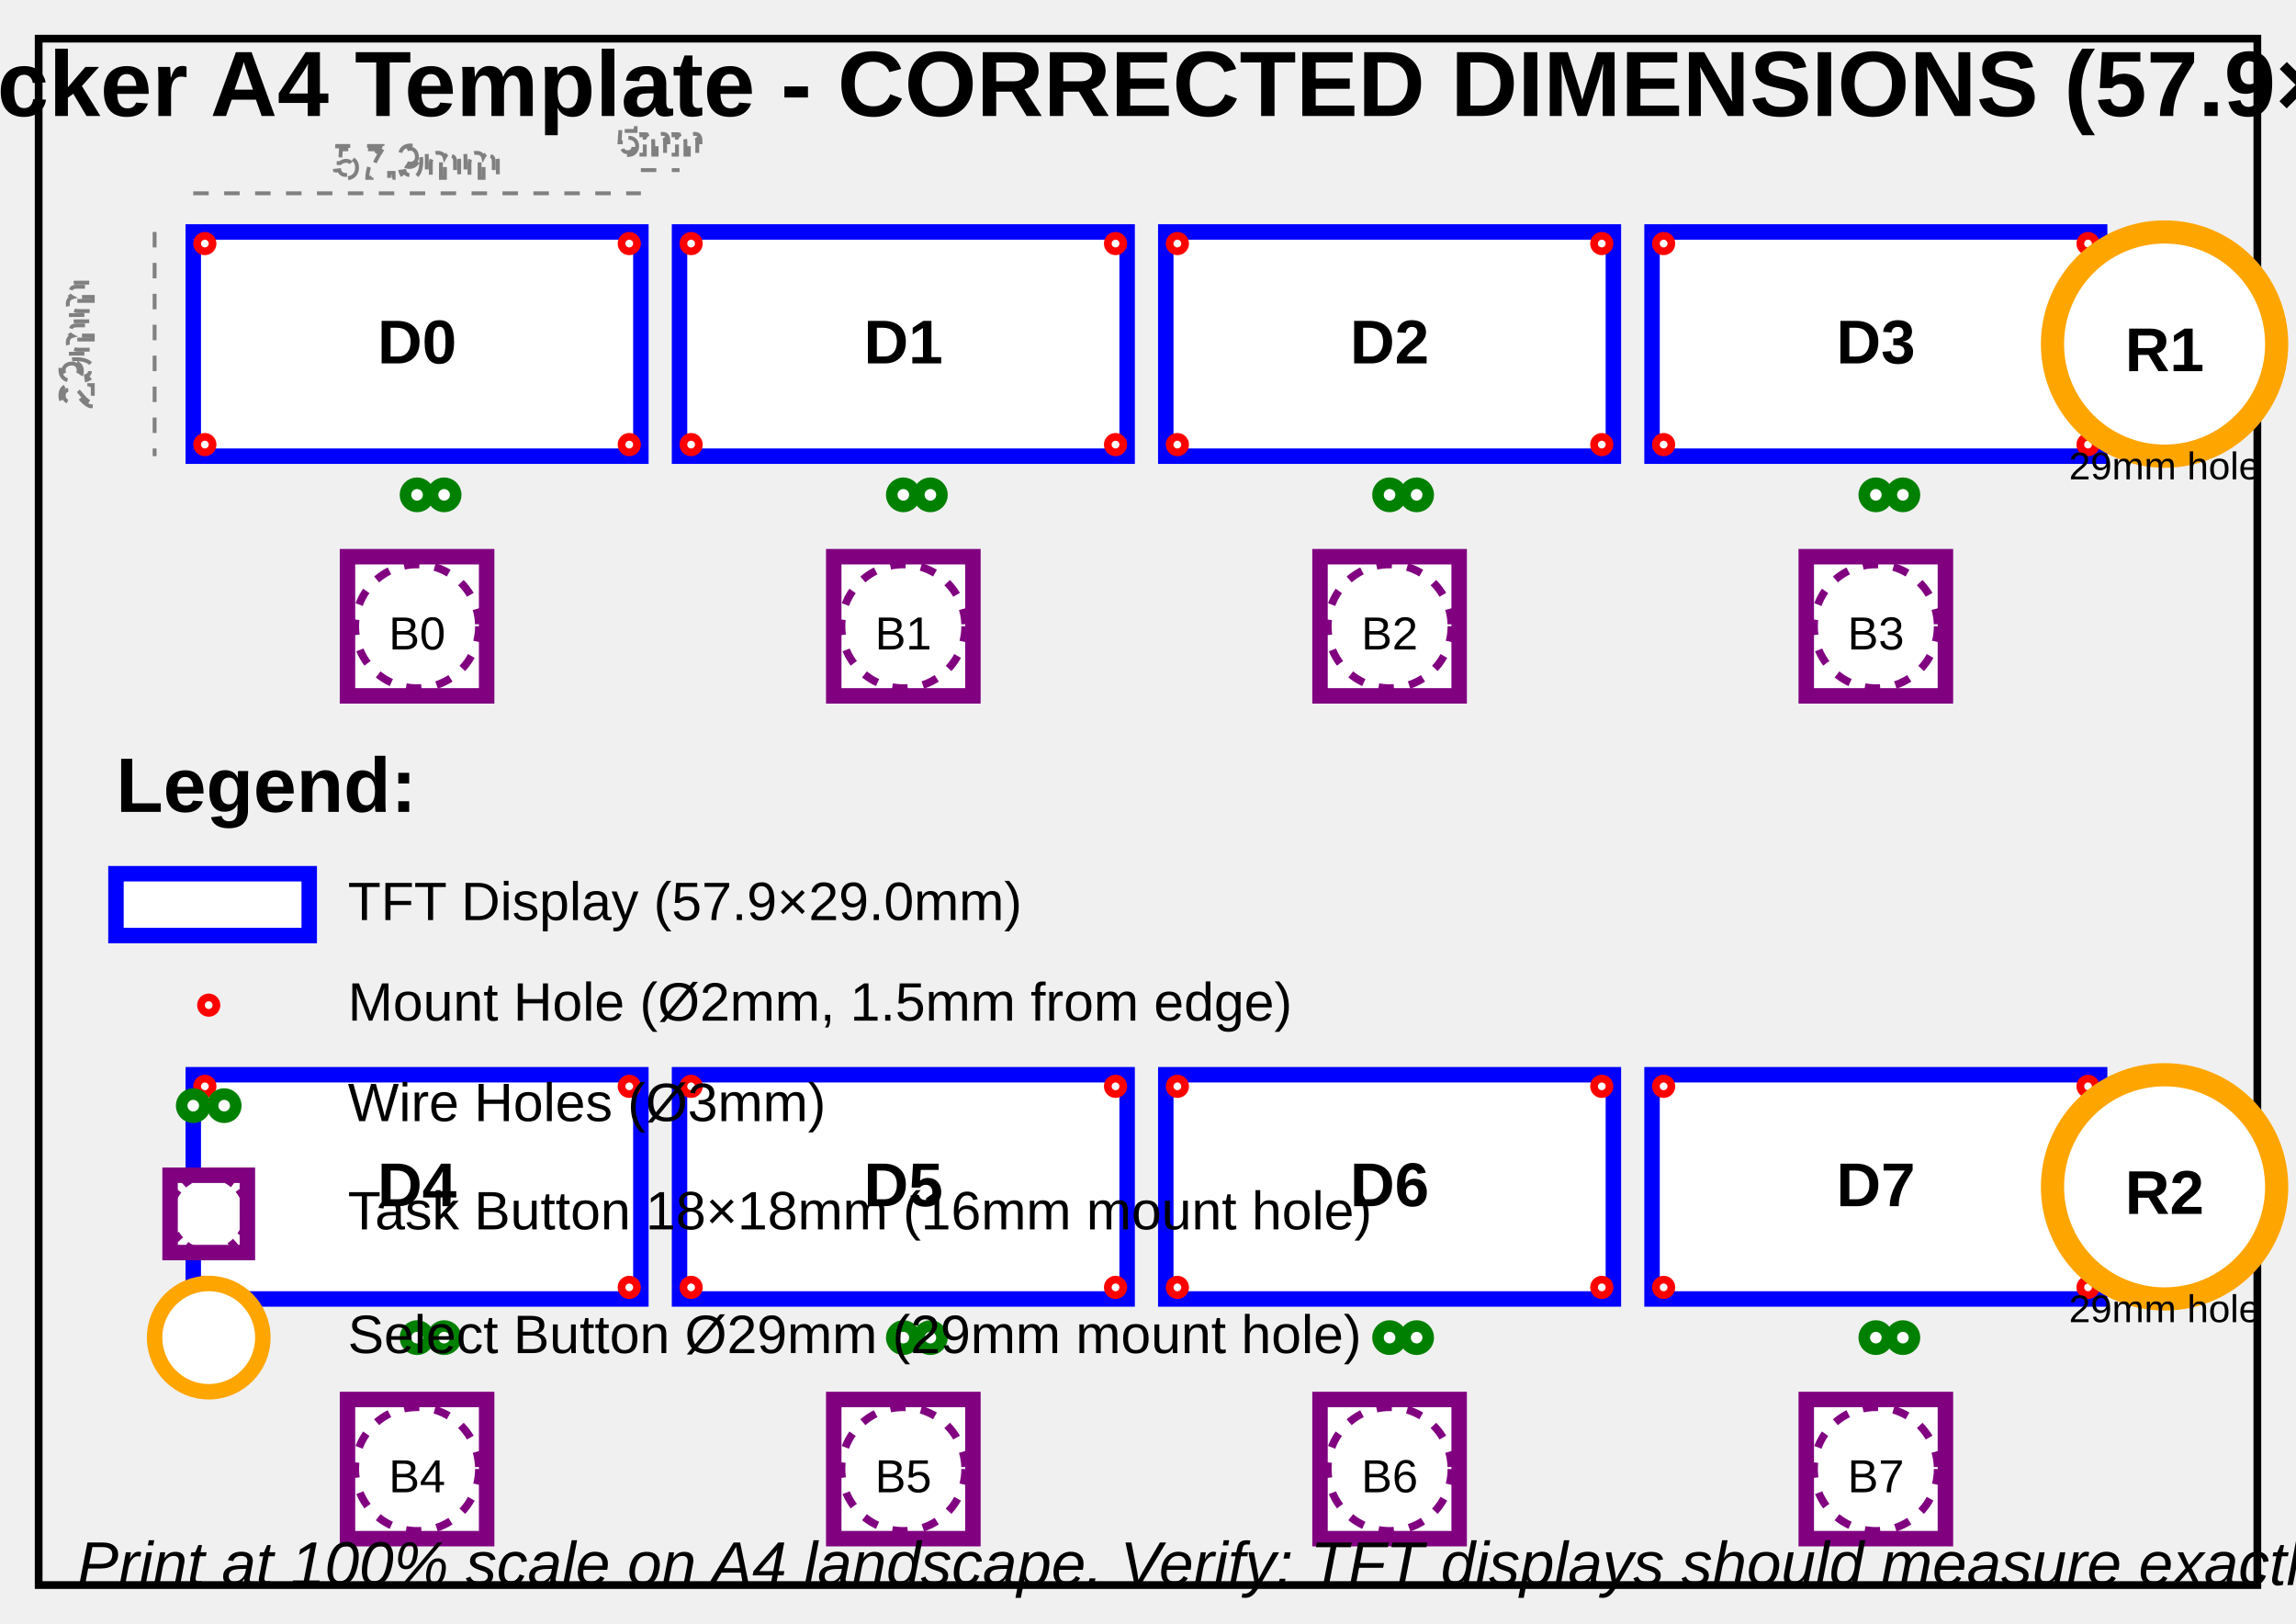
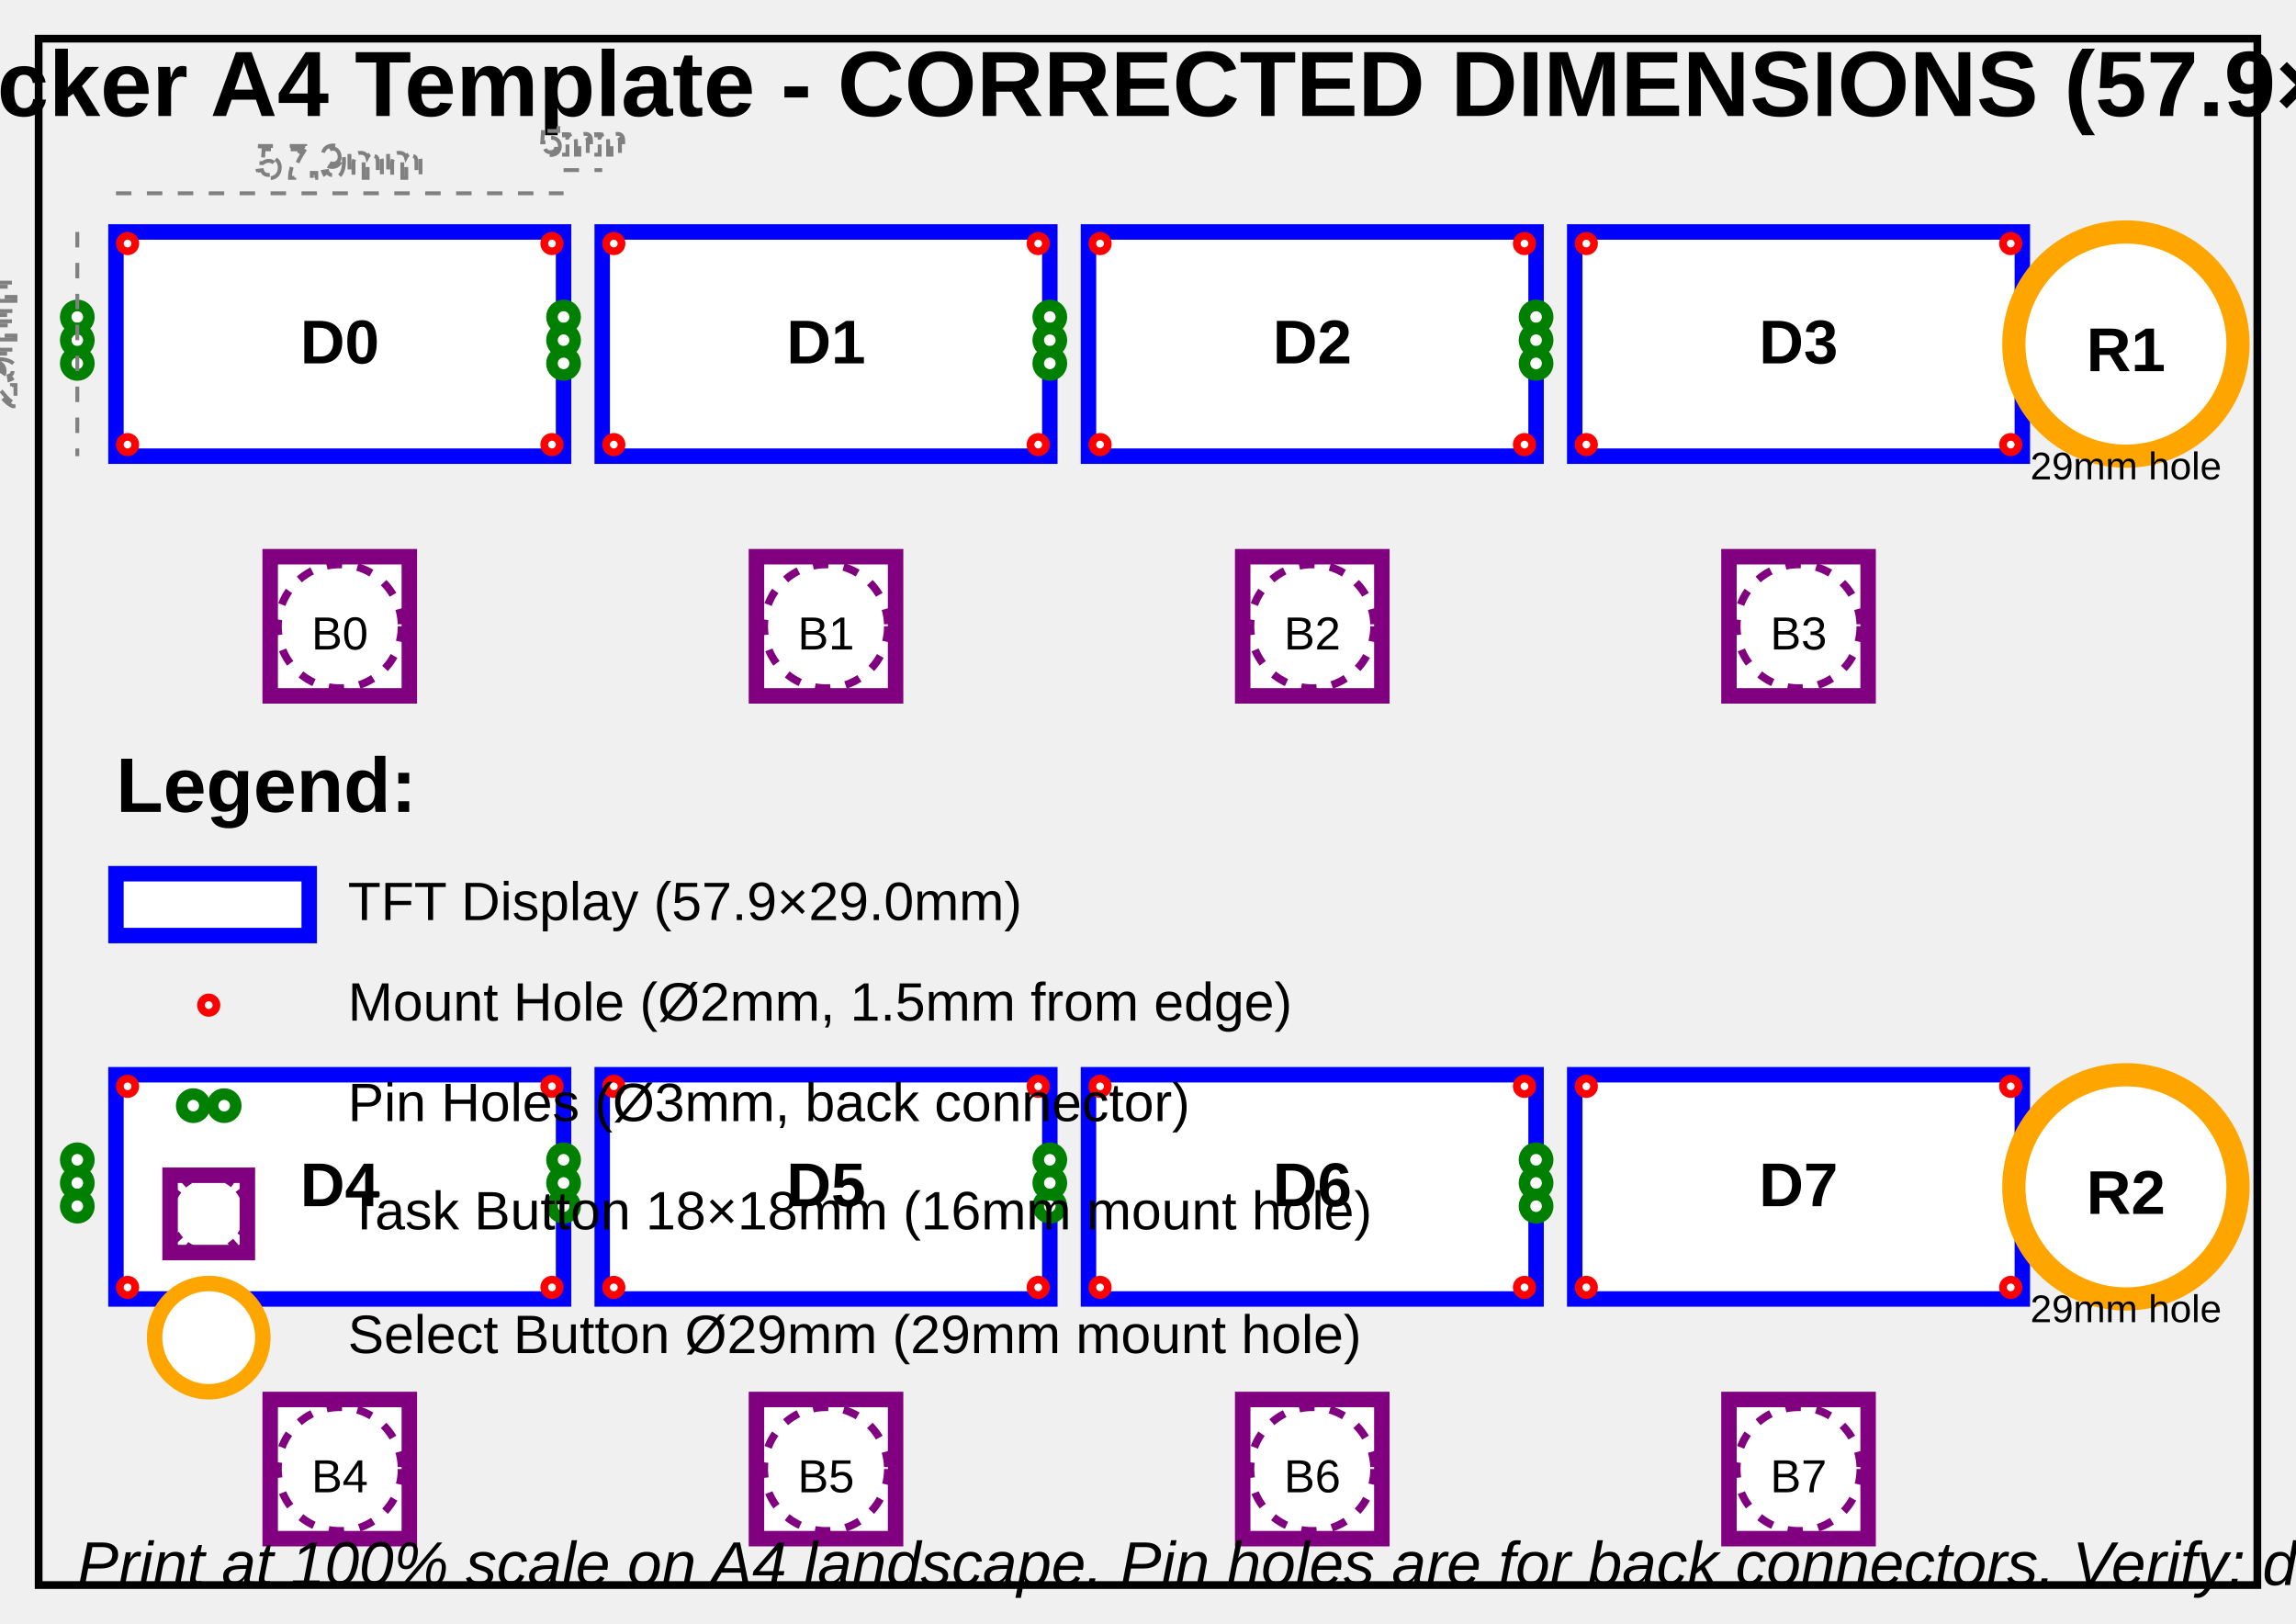
<svg xmlns="http://www.w3.org/2000/svg" width="297mm" height="210mm" viewBox="0 0 297 210">
  <rect x="5" y="5" width="287" height="200" fill="none" stroke="black" stroke-width="1" />
  <text x="148.5" y="15" text-anchor="middle" font-family="Arial" font-size="12" font-weight="bold">
    ChoreTracker A4 Template - CORRECTED DIMENSIONS (57.9×29.0mm)
  </text>
  <g id="display0">
-     <rect x="25" y="30" width="57.9" height="29" fill="white" stroke="blue" stroke-width="2" />
-     <text x="53.95" y="47" text-anchor="middle" font-family="Arial" font-size="8" font-weight="bold">D0</text>
-     <circle cx="26.5" cy="31.5" r="1" fill="white" stroke="red" stroke-width="1" />
-     <circle cx="81.4" cy="31.5" r="1" fill="white" stroke="red" stroke-width="1" />
-     <circle cx="26.5" cy="57.5" r="1" fill="white" stroke="red" stroke-width="1" />
-     <circle cx="81.4" cy="57.5" r="1" fill="white" stroke="red" stroke-width="1" />
-     <circle cx="53.95" cy="64" r="1.5" fill="white" stroke="green" stroke-width="1.5" />
-     <circle cx="57.45" cy="64" r="1.5" fill="white" stroke="green" stroke-width="1.5" />
-     <rect x="44.95" y="72" width="18" height="18" fill="white" stroke="purple" stroke-width="2" />
-     <circle cx="53.95" cy="81" r="8" fill="none" stroke="purple" stroke-width="1" stroke-dasharray="2,2" />
-     <text x="53.95" y="84" text-anchor="middle" font-family="Arial" font-size="6">B0</text>
+     <rect x="15" y="30" width="57.9" height="29" fill="white" stroke="blue" stroke-width="2" />
+     <text x="43.95" y="47" text-anchor="middle" font-family="Arial" font-size="8" font-weight="bold">D0</text>
+     <circle cx="16.5" cy="31.5" r="1" fill="white" stroke="red" stroke-width="1" />
+     <circle cx="71.4" cy="31.5" r="1" fill="white" stroke="red" stroke-width="1" />
+     <circle cx="16.5" cy="57.5" r="1" fill="white" stroke="red" stroke-width="1" />
+     <circle cx="71.4" cy="57.5" r="1" fill="white" stroke="red" stroke-width="1" />
+     <circle cx="10" cy="41" r="1.5" fill="white" stroke="green" stroke-width="1.5" />
+     <circle cx="10" cy="44" r="1.5" fill="white" stroke="green" stroke-width="1.5" />
+     <circle cx="10" cy="47" r="1.5" fill="white" stroke="green" stroke-width="1.5" />
+     <rect x="34.95" y="72" width="18" height="18" fill="white" stroke="purple" stroke-width="2" />
+     <circle cx="43.95" cy="81" r="8" fill="none" stroke="purple" stroke-width="1" stroke-dasharray="2,2" />
+     <text x="43.95" y="84" text-anchor="middle" font-family="Arial" font-size="6">B0</text>
  </g>
  <g id="display1">
-     <rect x="87.9" y="30" width="57.9" height="29" fill="white" stroke="blue" stroke-width="2" />
-     <text x="116.85" y="47" text-anchor="middle" font-family="Arial" font-size="8" font-weight="bold">D1</text>
-     <circle cx="89.4" cy="31.5" r="1" fill="white" stroke="red" stroke-width="1" />
-     <circle cx="144.3" cy="31.5" r="1" fill="white" stroke="red" stroke-width="1" />
-     <circle cx="89.4" cy="57.5" r="1" fill="white" stroke="red" stroke-width="1" />
-     <circle cx="144.3" cy="57.5" r="1" fill="white" stroke="red" stroke-width="1" />
-     <circle cx="116.85" cy="64" r="1.5" fill="white" stroke="green" stroke-width="1.5" />
-     <circle cx="120.35" cy="64" r="1.5" fill="white" stroke="green" stroke-width="1.5" />
-     <rect x="107.85" y="72" width="18" height="18" fill="white" stroke="purple" stroke-width="2" />
-     <circle cx="116.85" cy="81" r="8" fill="none" stroke="purple" stroke-width="1" stroke-dasharray="2,2" />
-     <text x="116.85" y="84" text-anchor="middle" font-family="Arial" font-size="6">B1</text>
+     <rect x="77.9" y="30" width="57.9" height="29" fill="white" stroke="blue" stroke-width="2" />
+     <text x="106.85" y="47" text-anchor="middle" font-family="Arial" font-size="8" font-weight="bold">D1</text>
+     <circle cx="79.4" cy="31.5" r="1" fill="white" stroke="red" stroke-width="1" />
+     <circle cx="134.3" cy="31.5" r="1" fill="white" stroke="red" stroke-width="1" />
+     <circle cx="79.4" cy="57.5" r="1" fill="white" stroke="red" stroke-width="1" />
+     <circle cx="134.3" cy="57.5" r="1" fill="white" stroke="red" stroke-width="1" />
+     <circle cx="72.9" cy="41" r="1.5" fill="white" stroke="green" stroke-width="1.5" />
+     <circle cx="72.9" cy="44" r="1.5" fill="white" stroke="green" stroke-width="1.5" />
+     <circle cx="72.9" cy="47" r="1.5" fill="white" stroke="green" stroke-width="1.5" />
+     <rect x="97.85" y="72" width="18" height="18" fill="white" stroke="purple" stroke-width="2" />
+     <circle cx="106.85" cy="81" r="8" fill="none" stroke="purple" stroke-width="1" stroke-dasharray="2,2" />
+     <text x="106.85" y="84" text-anchor="middle" font-family="Arial" font-size="6">B1</text>
  </g>
  <g id="display2">
-     <rect x="150.8" y="30" width="57.9" height="29" fill="white" stroke="blue" stroke-width="2" />
-     <text x="179.75" y="47" text-anchor="middle" font-family="Arial" font-size="8" font-weight="bold">D2</text>
-     <circle cx="152.3" cy="31.5" r="1" fill="white" stroke="red" stroke-width="1" />
-     <circle cx="207.2" cy="31.5" r="1" fill="white" stroke="red" stroke-width="1" />
-     <circle cx="152.3" cy="57.5" r="1" fill="white" stroke="red" stroke-width="1" />
-     <circle cx="207.2" cy="57.5" r="1" fill="white" stroke="red" stroke-width="1" />
-     <circle cx="179.75" cy="64" r="1.5" fill="white" stroke="green" stroke-width="1.5" />
-     <circle cx="183.25" cy="64" r="1.5" fill="white" stroke="green" stroke-width="1.5" />
-     <rect x="170.75" y="72" width="18" height="18" fill="white" stroke="purple" stroke-width="2" />
-     <circle cx="179.75" cy="81" r="8" fill="none" stroke="purple" stroke-width="1" stroke-dasharray="2,2" />
-     <text x="179.75" y="84" text-anchor="middle" font-family="Arial" font-size="6">B2</text>
+     <rect x="140.8" y="30" width="57.9" height="29" fill="white" stroke="blue" stroke-width="2" />
+     <text x="169.75" y="47" text-anchor="middle" font-family="Arial" font-size="8" font-weight="bold">D2</text>
+     <circle cx="142.3" cy="31.5" r="1" fill="white" stroke="red" stroke-width="1" />
+     <circle cx="197.2" cy="31.5" r="1" fill="white" stroke="red" stroke-width="1" />
+     <circle cx="142.3" cy="57.5" r="1" fill="white" stroke="red" stroke-width="1" />
+     <circle cx="197.2" cy="57.5" r="1" fill="white" stroke="red" stroke-width="1" />
+     <circle cx="135.8" cy="41" r="1.5" fill="white" stroke="green" stroke-width="1.5" />
+     <circle cx="135.8" cy="44" r="1.5" fill="white" stroke="green" stroke-width="1.5" />
+     <circle cx="135.8" cy="47" r="1.5" fill="white" stroke="green" stroke-width="1.5" />
+     <rect x="160.75" y="72" width="18" height="18" fill="white" stroke="purple" stroke-width="2" />
+     <circle cx="169.75" cy="81" r="8" fill="none" stroke="purple" stroke-width="1" stroke-dasharray="2,2" />
+     <text x="169.75" y="84" text-anchor="middle" font-family="Arial" font-size="6">B2</text>
  </g>
  <g id="display3">
-     <rect x="213.7" y="30" width="57.9" height="29" fill="white" stroke="blue" stroke-width="2" />
-     <text x="242.65" y="47" text-anchor="middle" font-family="Arial" font-size="8" font-weight="bold">D3</text>
-     <circle cx="215.2" cy="31.5" r="1" fill="white" stroke="red" stroke-width="1" />
-     <circle cx="270.1" cy="31.5" r="1" fill="white" stroke="red" stroke-width="1" />
-     <circle cx="215.2" cy="57.5" r="1" fill="white" stroke="red" stroke-width="1" />
-     <circle cx="270.1" cy="57.5" r="1" fill="white" stroke="red" stroke-width="1" />
-     <circle cx="242.65" cy="64" r="1.5" fill="white" stroke="green" stroke-width="1.5" />
-     <circle cx="246.15" cy="64" r="1.5" fill="white" stroke="green" stroke-width="1.5" />
-     <rect x="233.65" y="72" width="18" height="18" fill="white" stroke="purple" stroke-width="2" />
-     <circle cx="242.65" cy="81" r="8" fill="none" stroke="purple" stroke-width="1" stroke-dasharray="2,2" />
-     <text x="242.65" y="84" text-anchor="middle" font-family="Arial" font-size="6">B3</text>
+     <rect x="203.7" y="30" width="57.9" height="29" fill="white" stroke="blue" stroke-width="2" />
+     <text x="232.65" y="47" text-anchor="middle" font-family="Arial" font-size="8" font-weight="bold">D3</text>
+     <circle cx="205.2" cy="31.5" r="1" fill="white" stroke="red" stroke-width="1" />
+     <circle cx="260.1" cy="31.5" r="1" fill="white" stroke="red" stroke-width="1" />
+     <circle cx="205.2" cy="57.5" r="1" fill="white" stroke="red" stroke-width="1" />
+     <circle cx="260.1" cy="57.5" r="1" fill="white" stroke="red" stroke-width="1" />
+     <circle cx="198.7" cy="41" r="1.5" fill="white" stroke="green" stroke-width="1.5" />
+     <circle cx="198.7" cy="44" r="1.5" fill="white" stroke="green" stroke-width="1.5" />
+     <circle cx="198.7" cy="47" r="1.5" fill="white" stroke="green" stroke-width="1.5" />
+     <rect x="223.65" y="72" width="18" height="18" fill="white" stroke="purple" stroke-width="2" />
+     <circle cx="232.65" cy="81" r="8" fill="none" stroke="purple" stroke-width="1" stroke-dasharray="2,2" />
+     <text x="232.65" y="84" text-anchor="middle" font-family="Arial" font-size="6">B3</text>
  </g>
-   <circle cx="280" cy="44.5" r="14.5" fill="white" stroke="orange" stroke-width="3" />
-   <circle cx="280" cy="44.5" r="14.5" fill="none" stroke="orange" stroke-width="1" stroke-dasharray="3,3" />
-   <text x="280" y="48" text-anchor="middle" font-family="Arial" font-size="8" font-weight="bold">R1</text>
-   <text x="280" y="62" text-anchor="middle" font-family="Arial" font-size="5">29mm hole</text>
+   <circle cx="275" cy="44.5" r="14.5" fill="white" stroke="orange" stroke-width="3" />
+   <circle cx="275" cy="44.5" r="14.5" fill="none" stroke="orange" stroke-width="1" stroke-dasharray="3,3" />
+   <text x="275" y="48" text-anchor="middle" font-family="Arial" font-size="8" font-weight="bold">R1</text>
+   <text x="275" y="62" text-anchor="middle" font-family="Arial" font-size="5">29mm hole</text>
  <g id="display4">
-     <rect x="25" y="139" width="57.9" height="29" fill="white" stroke="blue" stroke-width="2" />
-     <text x="53.95" y="156" text-anchor="middle" font-family="Arial" font-size="8" font-weight="bold">D4</text>
-     <circle cx="26.5" cy="140.5" r="1" fill="white" stroke="red" stroke-width="1" />
-     <circle cx="81.4" cy="140.5" r="1" fill="white" stroke="red" stroke-width="1" />
-     <circle cx="26.5" cy="166.5" r="1" fill="white" stroke="red" stroke-width="1" />
-     <circle cx="81.4" cy="166.5" r="1" fill="white" stroke="red" stroke-width="1" />
-     <circle cx="53.95" cy="173" r="1.5" fill="white" stroke="green" stroke-width="1.5" />
-     <circle cx="57.45" cy="173" r="1.5" fill="white" stroke="green" stroke-width="1.5" />
-     <rect x="44.95" y="181" width="18" height="18" fill="white" stroke="purple" stroke-width="2" />
-     <circle cx="53.95" cy="190" r="8" fill="none" stroke="purple" stroke-width="1" stroke-dasharray="2,2" />
-     <text x="53.95" y="193" text-anchor="middle" font-family="Arial" font-size="6">B4</text>
+     <rect x="15" y="139" width="57.9" height="29" fill="white" stroke="blue" stroke-width="2" />
+     <text x="43.95" y="156" text-anchor="middle" font-family="Arial" font-size="8" font-weight="bold">D4</text>
+     <circle cx="16.5" cy="140.5" r="1" fill="white" stroke="red" stroke-width="1" />
+     <circle cx="71.4" cy="140.5" r="1" fill="white" stroke="red" stroke-width="1" />
+     <circle cx="16.5" cy="166.5" r="1" fill="white" stroke="red" stroke-width="1" />
+     <circle cx="71.4" cy="166.5" r="1" fill="white" stroke="red" stroke-width="1" />
+     <circle cx="10" cy="150" r="1.5" fill="white" stroke="green" stroke-width="1.5" />
+     <circle cx="10" cy="153" r="1.5" fill="white" stroke="green" stroke-width="1.5" />
+     <circle cx="10" cy="156" r="1.5" fill="white" stroke="green" stroke-width="1.5" />
+     <rect x="34.95" y="181" width="18" height="18" fill="white" stroke="purple" stroke-width="2" />
+     <circle cx="43.95" cy="190" r="8" fill="none" stroke="purple" stroke-width="1" stroke-dasharray="2,2" />
+     <text x="43.95" y="193" text-anchor="middle" font-family="Arial" font-size="6">B4</text>
  </g>
  <g id="display5">
-     <rect x="87.9" y="139" width="57.9" height="29" fill="white" stroke="blue" stroke-width="2" />
-     <text x="116.85" y="156" text-anchor="middle" font-family="Arial" font-size="8" font-weight="bold">D5</text>
-     <circle cx="89.4" cy="140.5" r="1" fill="white" stroke="red" stroke-width="1" />
-     <circle cx="144.3" cy="140.5" r="1" fill="white" stroke="red" stroke-width="1" />
-     <circle cx="89.4" cy="166.5" r="1" fill="white" stroke="red" stroke-width="1" />
-     <circle cx="144.3" cy="166.5" r="1" fill="white" stroke="red" stroke-width="1" />
-     <circle cx="116.85" cy="173" r="1.5" fill="white" stroke="green" stroke-width="1.5" />
-     <circle cx="120.35" cy="173" r="1.5" fill="white" stroke="green" stroke-width="1.5" />
-     <rect x="107.85" y="181" width="18" height="18" fill="white" stroke="purple" stroke-width="2" />
-     <circle cx="116.85" cy="190" r="8" fill="none" stroke="purple" stroke-width="1" stroke-dasharray="2,2" />
-     <text x="116.85" y="193" text-anchor="middle" font-family="Arial" font-size="6">B5</text>
+     <rect x="77.9" y="139" width="57.9" height="29" fill="white" stroke="blue" stroke-width="2" />
+     <text x="106.85" y="156" text-anchor="middle" font-family="Arial" font-size="8" font-weight="bold">D5</text>
+     <circle cx="79.4" cy="140.5" r="1" fill="white" stroke="red" stroke-width="1" />
+     <circle cx="134.3" cy="140.5" r="1" fill="white" stroke="red" stroke-width="1" />
+     <circle cx="79.4" cy="166.5" r="1" fill="white" stroke="red" stroke-width="1" />
+     <circle cx="134.3" cy="166.5" r="1" fill="white" stroke="red" stroke-width="1" />
+     <circle cx="72.9" cy="150" r="1.5" fill="white" stroke="green" stroke-width="1.5" />
+     <circle cx="72.9" cy="153" r="1.5" fill="white" stroke="green" stroke-width="1.5" />
+     <circle cx="72.9" cy="156" r="1.5" fill="white" stroke="green" stroke-width="1.5" />
+     <rect x="97.85" y="181" width="18" height="18" fill="white" stroke="purple" stroke-width="2" />
+     <circle cx="106.85" cy="190" r="8" fill="none" stroke="purple" stroke-width="1" stroke-dasharray="2,2" />
+     <text x="106.85" y="193" text-anchor="middle" font-family="Arial" font-size="6">B5</text>
  </g>
  <g id="display6">
-     <rect x="150.8" y="139" width="57.9" height="29" fill="white" stroke="blue" stroke-width="2" />
-     <text x="179.75" y="156" text-anchor="middle" font-family="Arial" font-size="8" font-weight="bold">D6</text>
-     <circle cx="152.3" cy="140.5" r="1" fill="white" stroke="red" stroke-width="1" />
-     <circle cx="207.2" cy="140.5" r="1" fill="white" stroke="red" stroke-width="1" />
-     <circle cx="152.3" cy="166.5" r="1" fill="white" stroke="red" stroke-width="1" />
-     <circle cx="207.2" cy="166.5" r="1" fill="white" stroke="red" stroke-width="1" />
-     <circle cx="179.75" cy="173" r="1.5" fill="white" stroke="green" stroke-width="1.5" />
-     <circle cx="183.25" cy="173" r="1.5" fill="white" stroke="green" stroke-width="1.5" />
-     <rect x="170.75" y="181" width="18" height="18" fill="white" stroke="purple" stroke-width="2" />
-     <circle cx="179.75" cy="190" r="8" fill="none" stroke="purple" stroke-width="1" stroke-dasharray="2,2" />
-     <text x="179.75" y="193" text-anchor="middle" font-family="Arial" font-size="6">B6</text>
+     <rect x="140.8" y="139" width="57.9" height="29" fill="white" stroke="blue" stroke-width="2" />
+     <text x="169.75" y="156" text-anchor="middle" font-family="Arial" font-size="8" font-weight="bold">D6</text>
+     <circle cx="142.3" cy="140.5" r="1" fill="white" stroke="red" stroke-width="1" />
+     <circle cx="197.2" cy="140.5" r="1" fill="white" stroke="red" stroke-width="1" />
+     <circle cx="142.3" cy="166.5" r="1" fill="white" stroke="red" stroke-width="1" />
+     <circle cx="197.2" cy="166.5" r="1" fill="white" stroke="red" stroke-width="1" />
+     <circle cx="135.8" cy="150" r="1.5" fill="white" stroke="green" stroke-width="1.5" />
+     <circle cx="135.8" cy="153" r="1.5" fill="white" stroke="green" stroke-width="1.5" />
+     <circle cx="135.8" cy="156" r="1.5" fill="white" stroke="green" stroke-width="1.5" />
+     <rect x="160.75" y="181" width="18" height="18" fill="white" stroke="purple" stroke-width="2" />
+     <circle cx="169.75" cy="190" r="8" fill="none" stroke="purple" stroke-width="1" stroke-dasharray="2,2" />
+     <text x="169.75" y="193" text-anchor="middle" font-family="Arial" font-size="6">B6</text>
  </g>
  <g id="display7">
-     <rect x="213.7" y="139" width="57.9" height="29" fill="white" stroke="blue" stroke-width="2" />
-     <text x="242.65" y="156" text-anchor="middle" font-family="Arial" font-size="8" font-weight="bold">D7</text>
-     <circle cx="215.2" cy="140.5" r="1" fill="white" stroke="red" stroke-width="1" />
-     <circle cx="270.1" cy="140.5" r="1" fill="white" stroke="red" stroke-width="1" />
-     <circle cx="215.2" cy="166.5" r="1" fill="white" stroke="red" stroke-width="1" />
-     <circle cx="270.1" cy="166.5" r="1" fill="white" stroke="red" stroke-width="1" />
-     <circle cx="242.65" cy="173" r="1.5" fill="white" stroke="green" stroke-width="1.5" />
-     <circle cx="246.15" cy="173" r="1.5" fill="white" stroke="green" stroke-width="1.5" />
-     <rect x="233.65" y="181" width="18" height="18" fill="white" stroke="purple" stroke-width="2" />
-     <circle cx="242.65" cy="190" r="8" fill="none" stroke="purple" stroke-width="1" stroke-dasharray="2,2" />
-     <text x="242.65" y="193" text-anchor="middle" font-family="Arial" font-size="6">B7</text>
+     <rect x="203.7" y="139" width="57.9" height="29" fill="white" stroke="blue" stroke-width="2" />
+     <text x="232.65" y="156" text-anchor="middle" font-family="Arial" font-size="8" font-weight="bold">D7</text>
+     <circle cx="205.2" cy="140.5" r="1" fill="white" stroke="red" stroke-width="1" />
+     <circle cx="260.1" cy="140.5" r="1" fill="white" stroke="red" stroke-width="1" />
+     <circle cx="205.2" cy="166.5" r="1" fill="white" stroke="red" stroke-width="1" />
+     <circle cx="260.1" cy="166.5" r="1" fill="white" stroke="red" stroke-width="1" />
+     <circle cx="198.7" cy="150" r="1.5" fill="white" stroke="green" stroke-width="1.5" />
+     <circle cx="198.7" cy="153" r="1.5" fill="white" stroke="green" stroke-width="1.5" />
+     <circle cx="198.7" cy="156" r="1.5" fill="white" stroke="green" stroke-width="1.5" />
+     <rect x="223.65" y="181" width="18" height="18" fill="white" stroke="purple" stroke-width="2" />
+     <circle cx="232.65" cy="190" r="8" fill="none" stroke="purple" stroke-width="1" stroke-dasharray="2,2" />
+     <text x="232.65" y="193" text-anchor="middle" font-family="Arial" font-size="6">B7</text>
  </g>
-   <circle cx="280" cy="153.5" r="14.5" fill="white" stroke="orange" stroke-width="3" />
-   <circle cx="280" cy="153.5" r="14.5" fill="none" stroke="orange" stroke-width="1" stroke-dasharray="3,3" />
-   <text x="280" y="157" text-anchor="middle" font-family="Arial" font-size="8" font-weight="bold">R2</text>
-   <text x="280" y="171" text-anchor="middle" font-family="Arial" font-size="5">29mm hole</text>
+   <circle cx="275" cy="153.5" r="14.5" fill="white" stroke="orange" stroke-width="3" />
+   <circle cx="275" cy="153.5" r="14.5" fill="none" stroke="orange" stroke-width="1" stroke-dasharray="3,3" />
+   <text x="275" y="157" text-anchor="middle" font-family="Arial" font-size="8" font-weight="bold">R2</text>
+   <text x="275" y="171" text-anchor="middle" font-family="Arial" font-size="5">29mm hole</text>
  <g id="legend" transform="translate(15, 105)">
    <text x="0" y="0" font-family="Arial" font-size="10" font-weight="bold">Legend:</text>
    <rect x="0" y="8" width="25" height="8" fill="white" stroke="blue" stroke-width="2" />
    <text x="30" y="14" font-family="Arial" font-size="7">TFT Display (57.9×29.0mm)</text>
    <circle cx="12" cy="25" r="1" fill="white" stroke="red" stroke-width="1" />
    <text x="30" y="27" font-family="Arial" font-size="7">Mount Hole (Ø2mm, 1.5mm from edge)</text>
    <circle cx="10" cy="38" r="1.5" fill="white" stroke="green" stroke-width="1.5" />
    <circle cx="14" cy="38" r="1.5" fill="white" stroke="green" stroke-width="1.5" />
-     <text x="30" y="40" font-family="Arial" font-size="7">Wire Holes (Ø3mm)</text>
+     <text x="30" y="40" font-family="Arial" font-size="7">Pin Holes (Ø3mm, back connector)</text>
    <rect x="7" y="47" width="10" height="10" fill="white" stroke="purple" stroke-width="2" />
    <circle cx="12" cy="52" r="5" fill="none" stroke="purple" stroke-width="1" stroke-dasharray="1,1" />
    <text x="30" y="54" font-family="Arial" font-size="7">Task Button 18×18mm (16mm mount hole)</text>
    <circle cx="12" cy="68" r="7" fill="white" stroke="orange" stroke-width="2" />
    <circle cx="12" cy="68" r="7" fill="none" stroke="orange" stroke-width="1" stroke-dasharray="2,2" />
    <text x="30" y="70" font-family="Arial" font-size="7">Select Button Ø29mm (29mm mount hole)</text>
  </g>
  <g id="dimensions" stroke="grey" stroke-width="0.5" fill="none" stroke-dasharray="2,2">
-     <line x1="25" y1="25" x2="82.9" y2="25" />
-     <text x="53.95" y="23" text-anchor="middle" font-family="Arial" font-size="6">57.9mm</text>
-     <line x1="20" y1="30" x2="20" y2="59" />
-     <text x="12" y="44.5" text-anchor="middle" font-family="Arial" font-size="6" transform="rotate(-90 12 44.5)">29mm</text>
-     <line x1="82.9" y1="22" x2="87.9" y2="22" />
-     <text x="85.4" y="20" text-anchor="middle" font-family="Arial" font-size="5">5mm</text>
+     <line x1="15" y1="25" x2="72.9" y2="25" />
+     <text x="43.95" y="23" text-anchor="middle" font-family="Arial" font-size="6">57.9mm</text>
+     <line x1="10" y1="30" x2="10" y2="59" />
+     <text x="2" y="44.5" text-anchor="middle" font-family="Arial" font-size="6" transform="rotate(-90 2 44.5)">29mm</text>
+     <line x1="72.9" y1="22" x2="77.9" y2="22" />
+     <text x="75.4" y="20" text-anchor="middle" font-family="Arial" font-size="5">5mm</text>
  </g>
  <text x="10" y="205" font-family="Arial" font-size="8" font-style="italic">
-     Print at 100% scale on A4 landscape. Verify: TFT displays should measure exactly 57.9×29.0mm
+     Print at 100% scale on A4 landscape. Pin holes are for back connectors. Verify: displays = 57.9×29.0mm
  </text>
</svg>
